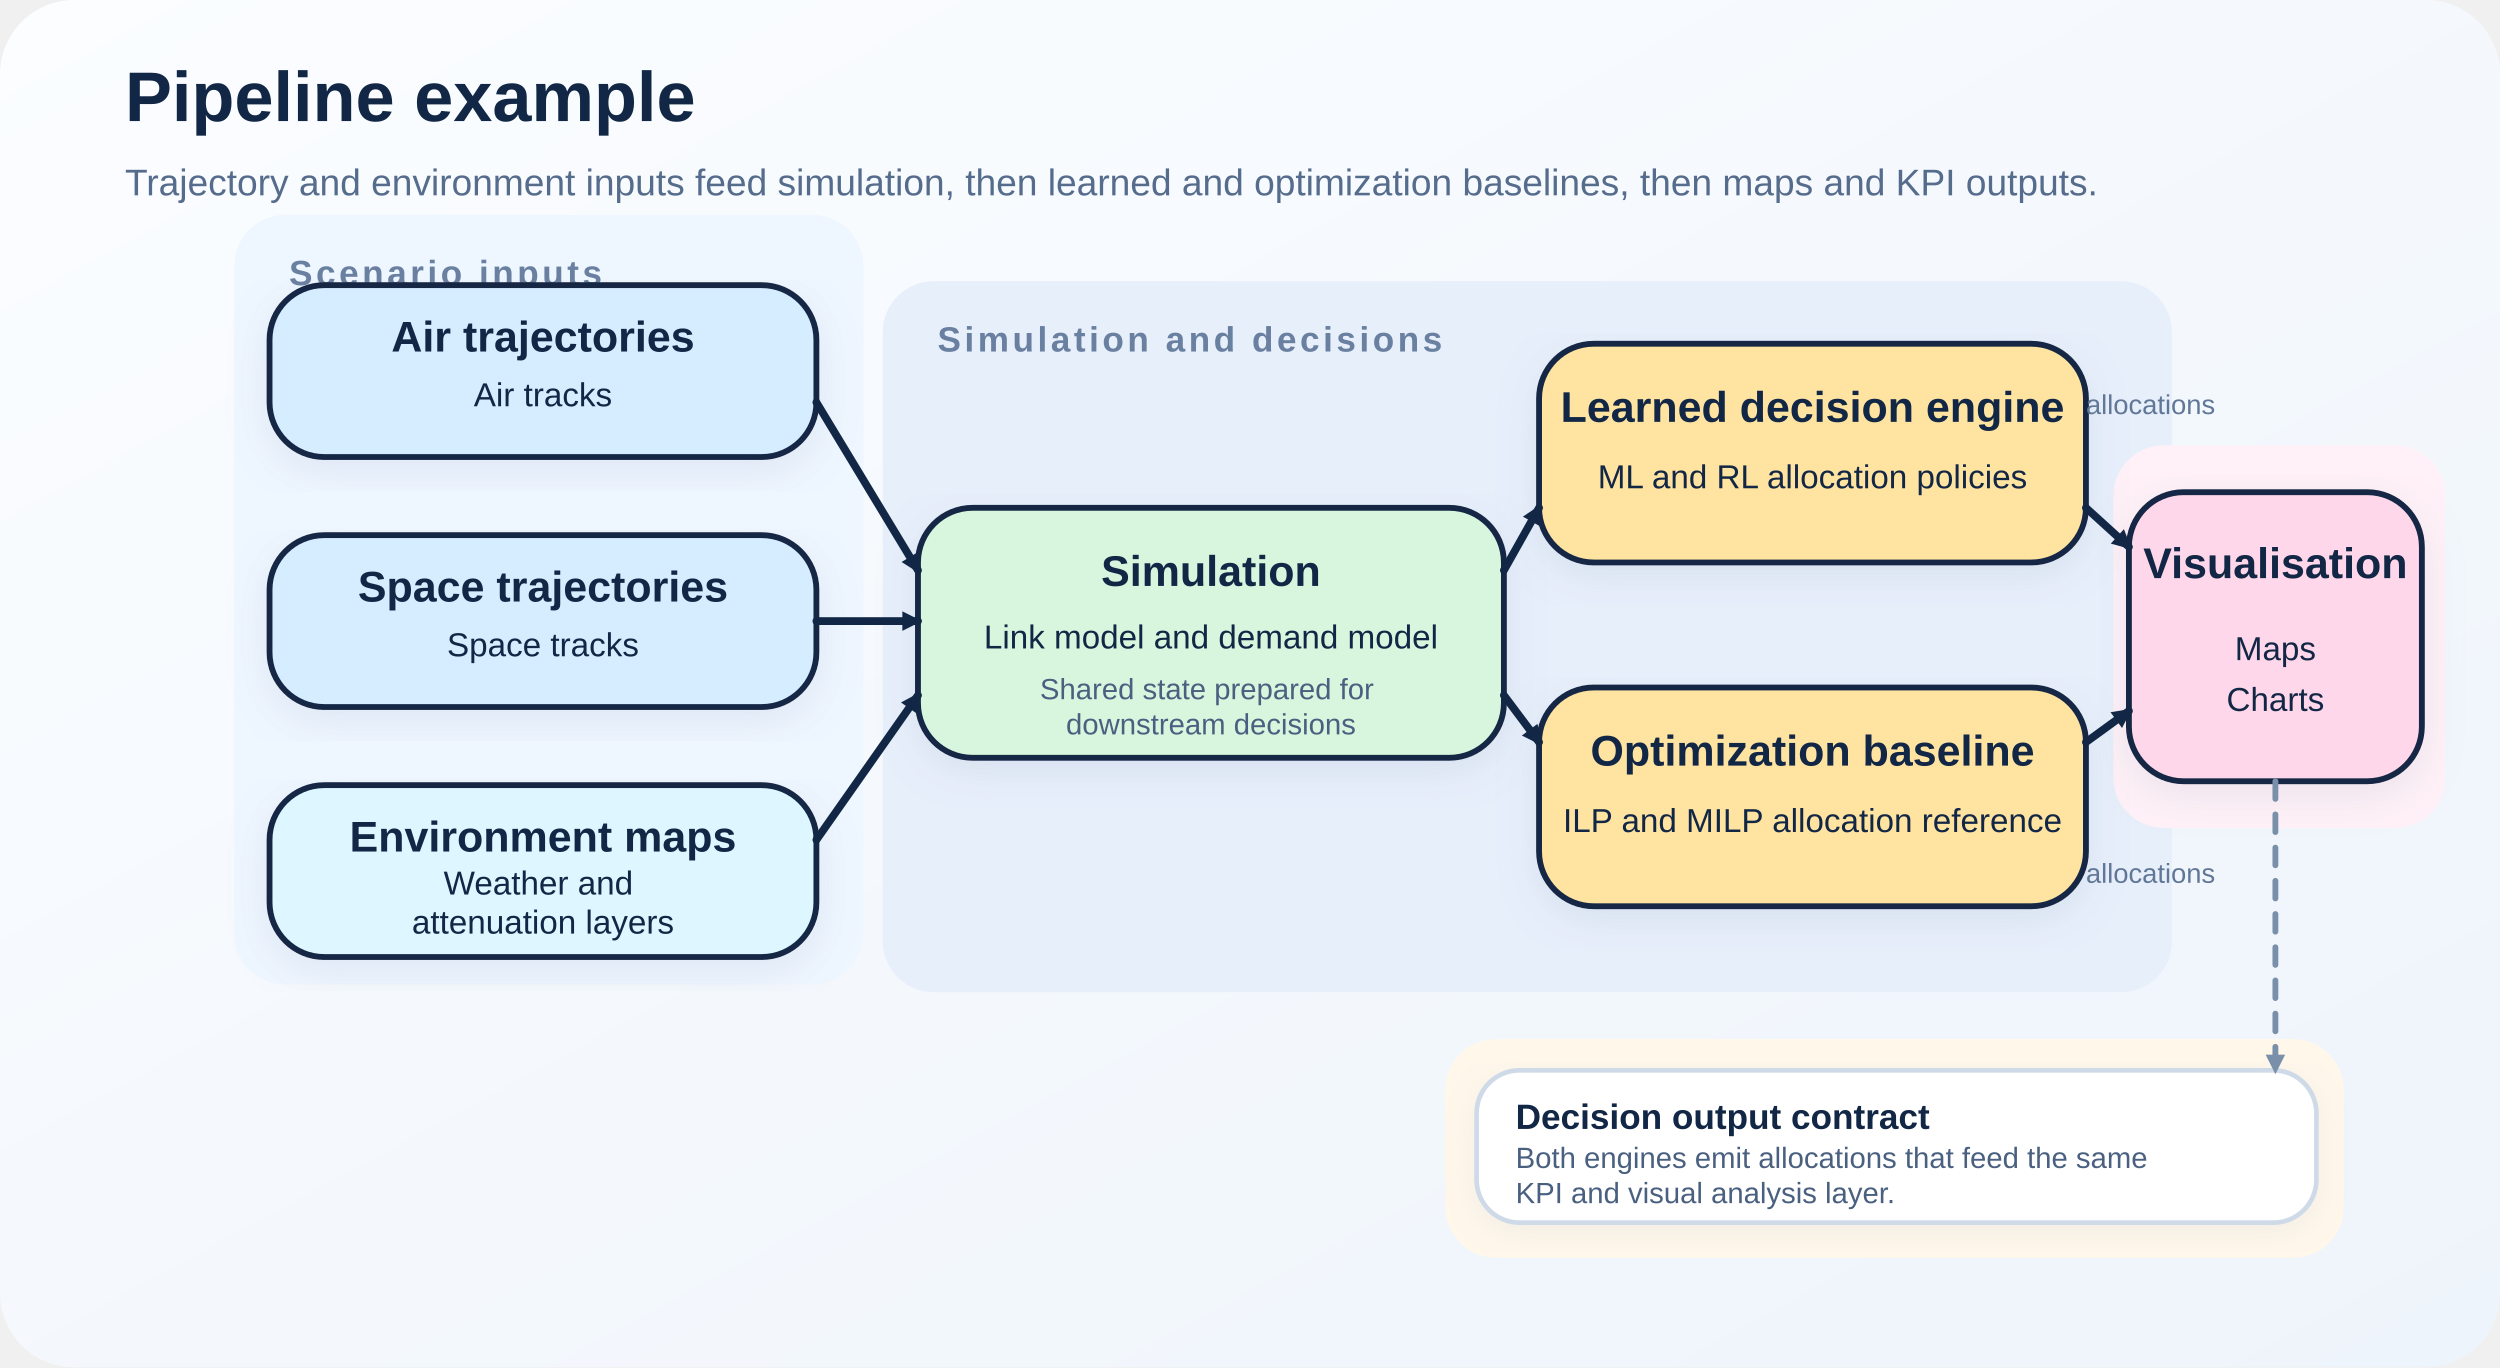
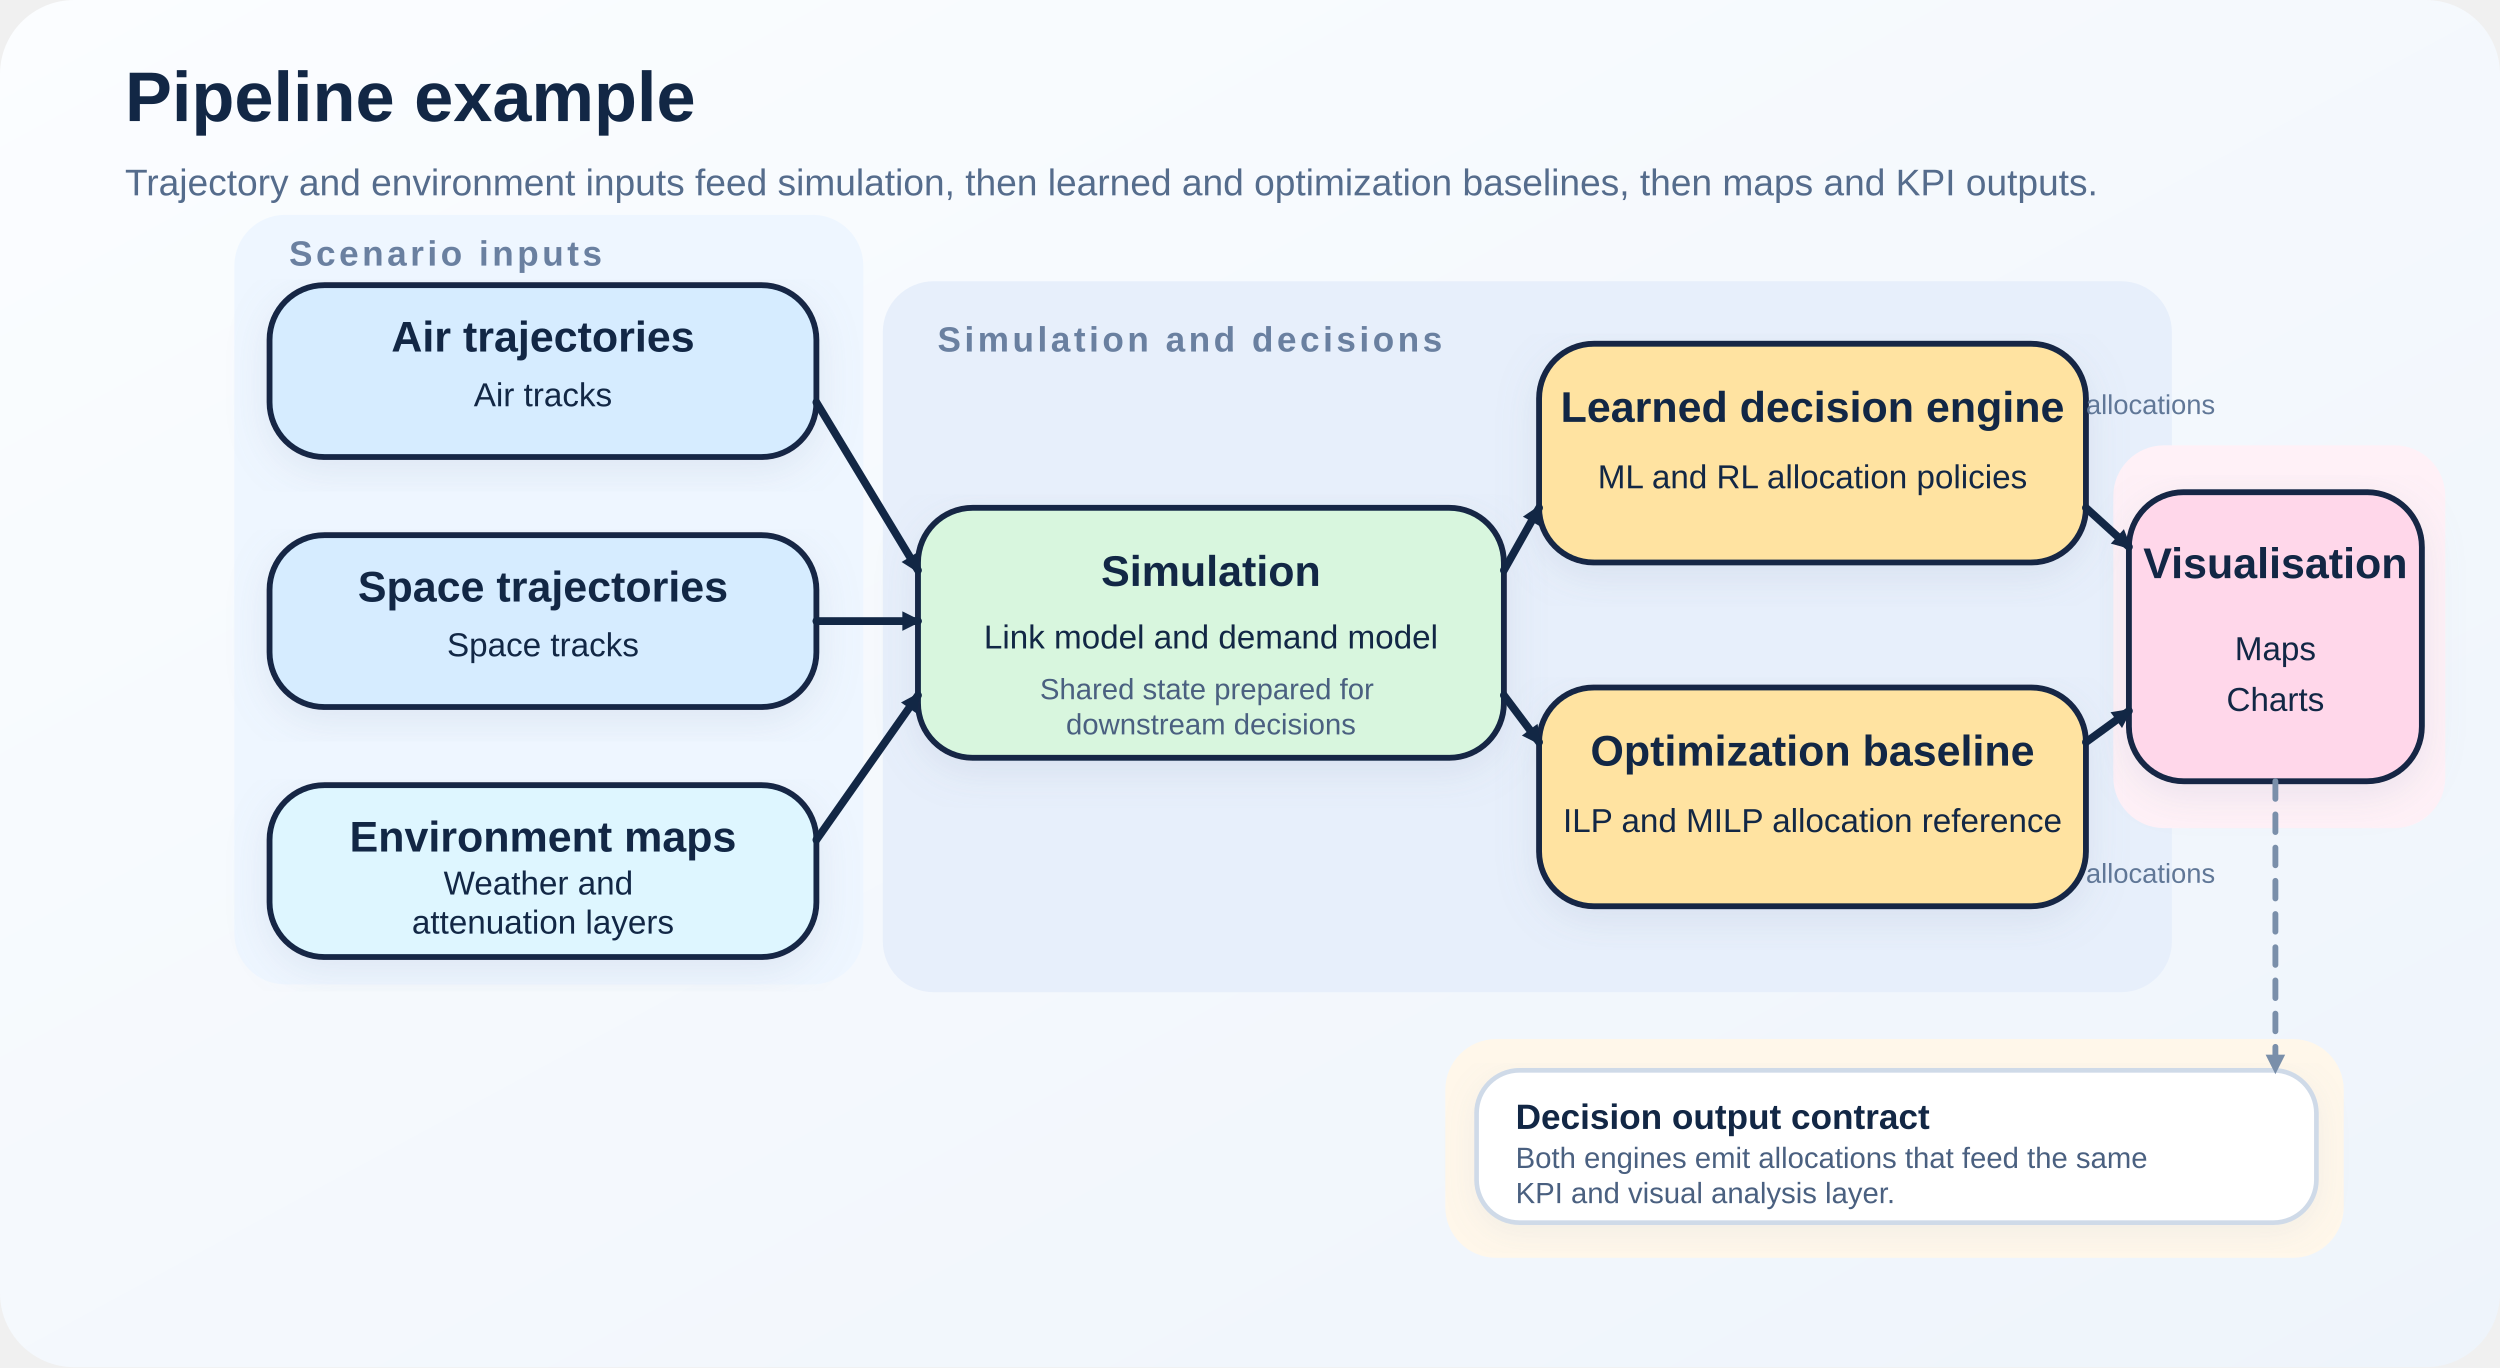
<svg xmlns="http://www.w3.org/2000/svg" width="1280" height="700" viewBox="0 0 1280 700" role="img" aria-labelledby="title desc">
  <defs>
    <style>
      text {
        font-family: Arial, Helvetica, sans-serif;
        fill: #122745;
      }
      .title {
        font-size: 36px;
        font-weight: 700;
      }
      .subtitle {
        font-size: 19px;
        fill: #556c8c;
      }
      .lane {
        font-size: 18px;
        font-weight: 700;
        letter-spacing: 0.1em;
        text-transform: uppercase;
        fill: #6a80a0;
      }
      .lane-rule {
        stroke: #d7e2ef;
        stroke-width: 2;
      }
      .card {
        stroke: #122745;
        stroke-width: 3;
        rx: 28;
        ry: 28;
        filter: url(#shadow);
      }
      .card-title {
        font-size: 22px;
        font-weight: 700;
      }
      .card-body {
        font-size: 17px;
      }
      .card-note {
        font-size: 15px;
        fill: #4a6080;
      }
      .label {
        font-size: 14px;
        fill: #607797;
      }
      .callout {
        stroke: #cfdae8;
        stroke-width: 2.4;
        rx: 22;
        ry: 22;
        filter: url(#shadow-soft);
      }
      .callout-title {
        font-size: 18px;
        font-weight: 700;
      }
      .callout-body {
        font-size: 15px;
        fill: #4a6080;
      }
      .arrow {
        stroke: #122745;
        stroke-width: 4;
        stroke-linecap: round;
      }
      .arrow-soft {
        stroke: #7a8faa;
        stroke-width: 3;
        stroke-linecap: round;
        stroke-dasharray: 9 8;
      }
    </style>
    <marker id="arrowhead-pipe" markerWidth="10" markerHeight="10" refX="8" refY="5" orient="auto" markerUnits="userSpaceOnUse">
      <path d="M 0 0 L 10 5 L 0 10 z" fill="#122745" />
    </marker>
    <marker id="arrowhead-pipe-soft" markerWidth="10" markerHeight="10" refX="8" refY="5" orient="auto" markerUnits="userSpaceOnUse">
      <path d="M 0 0 L 10 5 L 0 10 z" fill="#7a8faa" />
    </marker>
    <linearGradient id="pipe-bg" x1="0%" y1="0%" x2="100%" y2="100%">
      <stop offset="0%" stop-color="#fbfdff" />
      <stop offset="100%" stop-color="#eef4fb" />
    </linearGradient>
    <filter id="shadow" x="-10%" y="-10%" width="130%" height="130%">
      <feDropShadow dx="0" dy="6" stdDeviation="10" flood-color="#90a5c1" flood-opacity="0.18" />
    </filter>
    <filter id="shadow-soft" x="-10%" y="-10%" width="130%" height="130%">
      <feDropShadow dx="0" dy="4" stdDeviation="8" flood-color="#90a5c1" flood-opacity="0.12" />
    </filter>
  </defs>
  <rect width="1280" height="700" fill="url(#pipe-bg)" rx="38" ry="38" />
  <rect x="120" y="110" width="322" height="394" fill="#eef6ff" rx="26" ry="26" />
  <rect x="452" y="144" width="660" height="364" fill="#e7effb" rx="26" ry="26" />
  <rect x="1082" y="228" width="170" height="196" fill="#fff1f7" rx="26" ry="26" />
  <rect x="740" y="532" width="460" height="112" fill="#fff7ea" rx="26" ry="26" />
  <g transform="translate(64,62)">
    <text class="title" x="0" y="0">Pipeline example</text>
    <text class="subtitle" x="0" y="38">Trajectory and environment inputs feed simulation, then learned and optimization baselines, then maps and KPI outputs.</text>
  </g>
-   <text class="lane" x="148" y="146">Scenario inputs</text>
+   <text class="lane" x="148" y="136">Scenario inputs</text>
  <text class="lane" x="480" y="180">Simulation and decisions</text>
  <text class="lane" x="768" y="566">Analysis outputs</text>
  <g transform="translate(138,146)">
    <rect class="card" width="280" height="88" fill="#d6ecff" />
    <text class="card-title" x="140" y="34" text-anchor="middle">Air trajectories</text>
    <text class="card-body" x="140" y="62" text-anchor="middle">Air tracks</text>
  </g>
  <g transform="translate(138,274)">
    <rect class="card" width="280" height="88" fill="#d6ecff" />
    <text class="card-title" x="140" y="34" text-anchor="middle">Space trajectories</text>
    <text class="card-body" x="140" y="62" text-anchor="middle">Space tracks</text>
  </g>
  <g transform="translate(138,402)">
    <rect class="card" width="280" height="88" fill="#def6ff" />
    <text class="card-title" x="140" y="34" text-anchor="middle">Environment maps</text>
    <text class="card-body" x="140" y="56" text-anchor="middle">
      <tspan x="140" dy="0">Weather and</tspan>
      <tspan x="140" dy="20">attenuation layers</tspan>
    </text>
  </g>
  <g transform="translate(470,260)">
    <rect class="card" width="300" height="128" fill="#d8f6de" />
    <text class="card-title" x="150" y="40" text-anchor="middle">Simulation</text>
    <text class="card-body" x="150" y="72" text-anchor="middle">Link model and demand model</text>
    <text class="card-note" x="150" y="98" text-anchor="middle">
      <tspan x="150" dy="0">Shared state prepared for</tspan>
      <tspan x="150" dy="18">downstream decisions</tspan>
    </text>
  </g>
  <g transform="translate(788,176)">
    <rect class="card" width="280" height="112" fill="#ffe3a1" />
    <text class="card-title" x="140" y="40" text-anchor="middle">Learned decision engine</text>
    <text class="card-body" x="140" y="74" text-anchor="middle">ML and RL allocation policies</text>
  </g>
  <g transform="translate(788,352)">
    <rect class="card" width="280" height="112" fill="#ffe3a1" />
    <text class="card-title" x="140" y="40" text-anchor="middle">Optimization baseline</text>
    <text class="card-body" x="140" y="74" text-anchor="middle">ILP and MILP allocation reference</text>
  </g>
  <g transform="translate(1090,252)">
    <rect class="card" width="150" height="148" fill="#ffd7ea" />
    <text class="card-title" x="75" y="44" text-anchor="middle">Visualisation</text>
    <text class="card-body" x="75" y="86" text-anchor="middle">Maps</text>
    <text class="card-body" x="75" y="112" text-anchor="middle">Charts</text>
  </g>
  <g transform="translate(756,548)">
    <rect class="callout" width="430" height="78" fill="#ffffff" />
    <text class="callout-title" x="20" y="30">Decision output contract</text>
    <text class="callout-body" x="20" y="50">
      <tspan x="20" dy="0">Both engines emit allocations that feed the same</tspan>
      <tspan x="20" dy="18">KPI and visual analysis layer.</tspan>
    </text>
  </g>
  <line class="arrow" x1="418" y1="206" x2="470" y2="292" marker-end="url(#arrowhead-pipe)" />
  <line class="arrow" x1="418" y1="318" x2="470" y2="318" marker-end="url(#arrowhead-pipe)" />
  <line class="arrow" x1="418" y1="430" x2="470" y2="356" marker-end="url(#arrowhead-pipe)" />
  <line class="arrow" x1="770" y1="292" x2="788" y2="260" marker-end="url(#arrowhead-pipe)" />
  <line class="arrow" x1="770" y1="356" x2="788" y2="380" marker-end="url(#arrowhead-pipe)" />
  <line class="arrow" x1="1068" y1="260" x2="1090" y2="280" marker-end="url(#arrowhead-pipe)" />
  <line class="arrow" x1="1068" y1="380" x2="1090" y2="364" marker-end="url(#arrowhead-pipe)" />
  <text class="label" x="1068" y="212">allocations</text>
  <text class="label" x="1068" y="452">allocations</text>
  <line class="arrow-soft" x1="1165" y1="400" x2="1165" y2="548" marker-end="url(#arrowhead-pipe-soft)" />
</svg>
